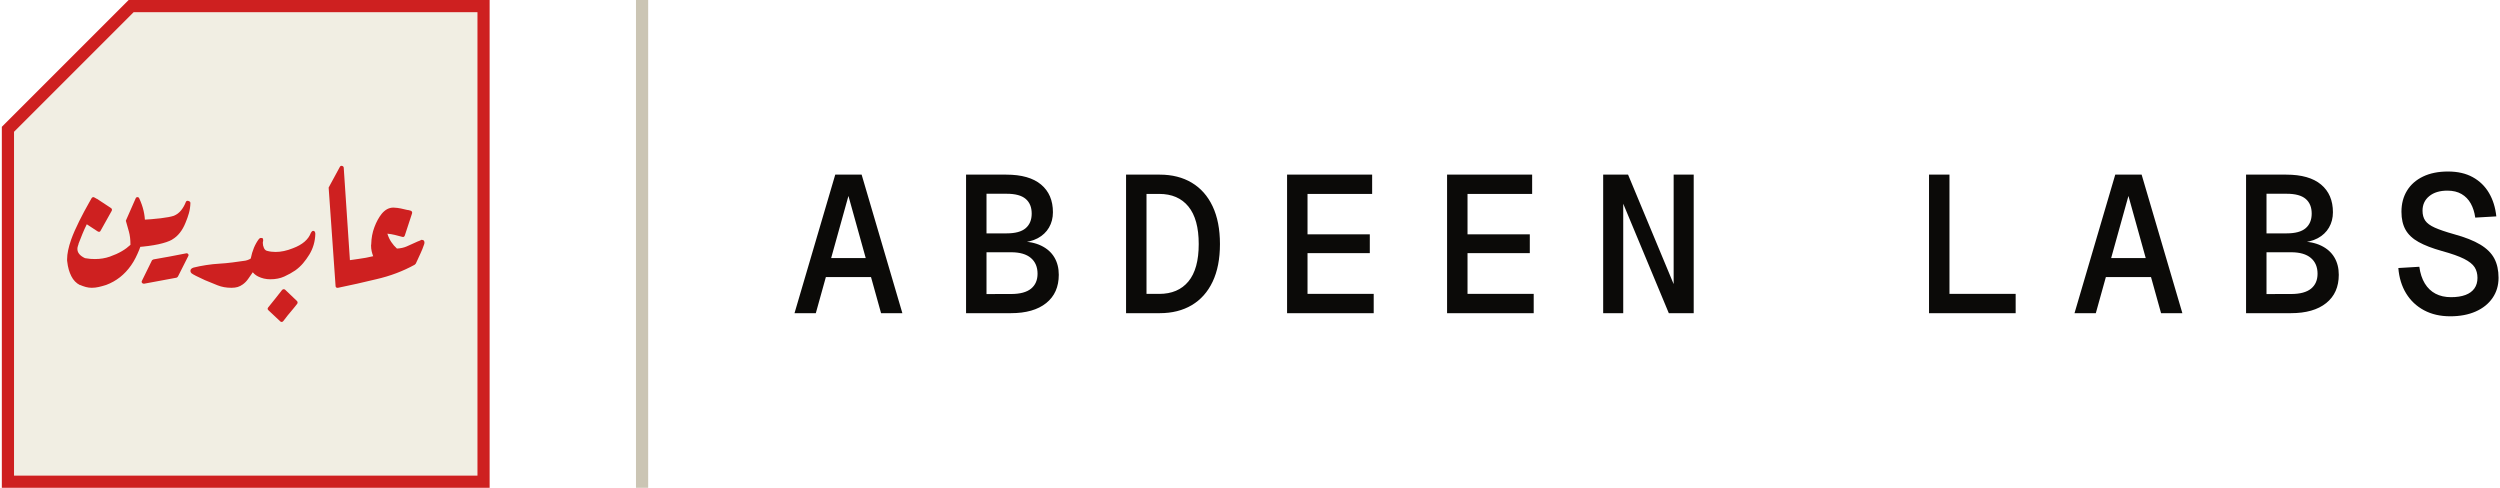
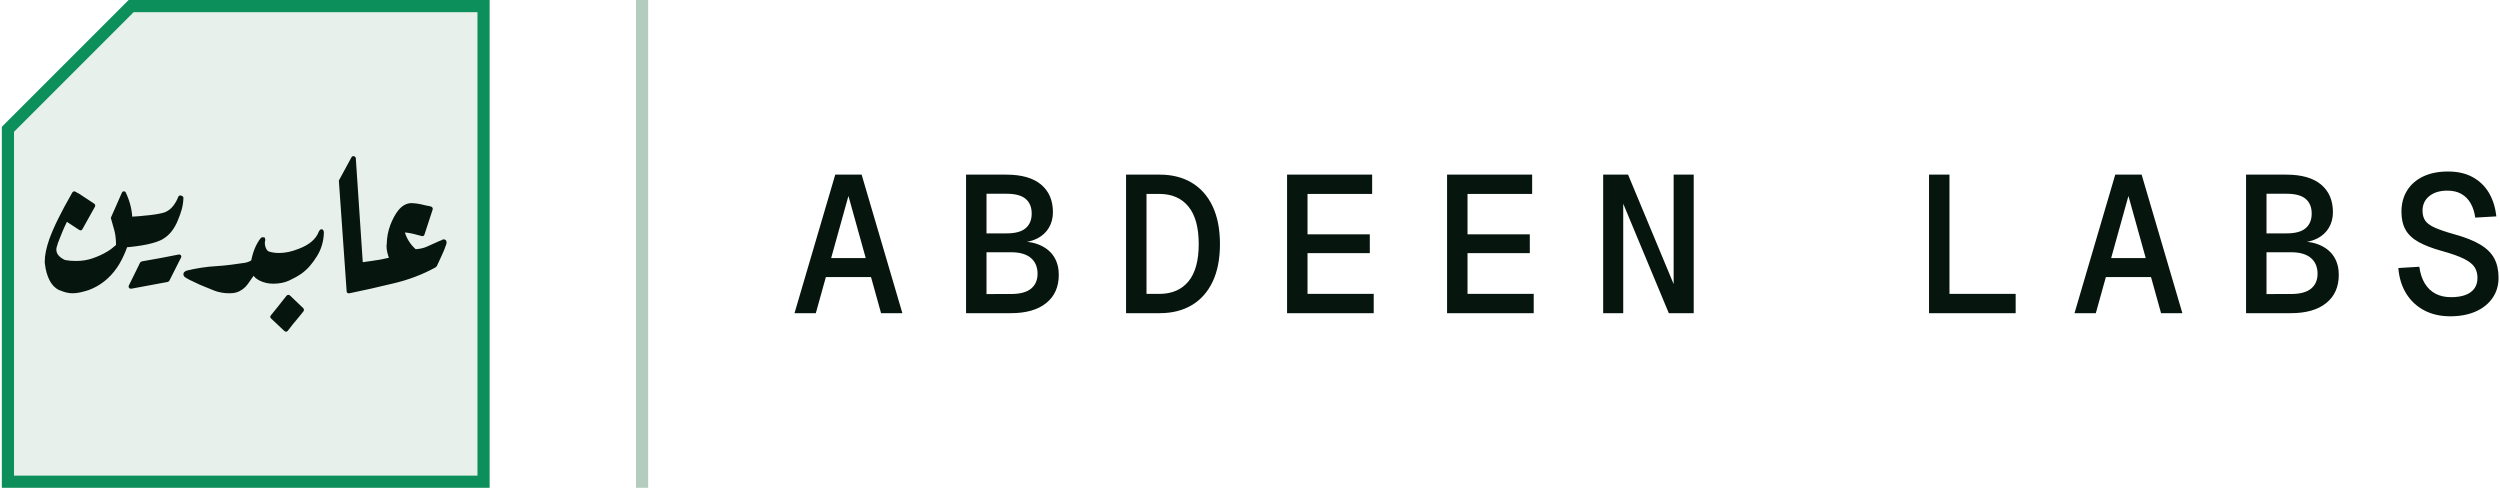
<svg xmlns="http://www.w3.org/2000/svg" viewBox="0 0 204.7 40" width="205" height="40" role="img" aria-label="Abdeen Labs">
-   <path fill="#F1EEE3" d="M10.81 1H39V39H1V10.81Z" />
-   <path fill="#CE2020" fill-rule="evenodd" d="M10.4 0H40V40H0V10.4ZM10.81 1H39V39H1V10.81Z" />
-   <g fill="#CE2020" transform="translate(5.483 23.599) scale(0.01455)">
+   <path fill="#E8F0EB" d="M10.81 1H39V39H1V10.81Z" />
+   <path fill="#0D8F5B" fill-rule="evenodd" d="M10.4 0H40V40H0V10.4ZM10.81 1H39V39H1V10.81Z" />
+   <g fill="#06150D" transform="translate(3.668 24.049) scale(0.01636)">
    <path d="M348.00 -245.00V-242.00Q337.00 -232.00 325.00 -223.00Q313.00 -214.00 299.00 -206.00Q270.00 -189.00 231.50 -175.50Q193.00 -162.00 148.00 -162.00Q135.00 -162.00 121.50 -163.00Q108.00 -164.00 92.00 -167.00Q49.00 -187.00 49.00 -219.00Q49.00 -227.00 51.50 -234.00Q54.00 -241.00 56.00 -248.00L55.00 -247.00Q66.00 -276.00 77.50 -304.00Q89.00 -332.00 102.00 -358.00L163.00 -318.00Q175.00 -311.00 180.00 -322.00Q196.00 -350.00 211.00 -377.50Q226.00 -405.00 242.00 -433.00Q245.00 -438.00 243.50 -442.50Q242.00 -447.00 239.00 -449.00L160.00 -501.00H159.00L145.00 -509.00Q141.00 -512.00 136.00 -510.50Q131.00 -509.00 129.00 -505.00L115.00 -480.00Q88.00 -433.00 59.50 -376.00Q31.00 -319.00 14.00 -272.00Q-9.00 -206.00 -9.00 -161.00Q-9.00 -159.00 -9.00 -157.50Q-9.00 -156.00 -9.00 -153.00Q-9.00 -151.00 -8.50 -149.50Q-8.00 -148.00 -8.00 -146.00Q-3.00 -101.00 14.50 -66.00Q32.00 -31.00 64.00 -15.00V-16.00Q80.00 -9.00 96.50 -4.50Q113.00 0.00 130.00 0.00Q149.00 0.00 169.00 -4.50Q189.00 -9.00 211.00 -16.00Q297.00 -48.00 352.00 -127.00Q366.00 -147.00 377.00 -169.00Q388.00 -191.00 397.00 -213.00Q411.00 -247.00 420.50 -284.00Q430.00 -321.00 430.00 -366.00Q430.00 -434.00 398.00 -503.00Q395.00 -511.00 387.50 -511.00Q380.00 -511.00 377.00 -503.00L322.00 -378.00Q331.00 -347.00 339.50 -316.00Q348.00 -285.00 348.00 -245.00Z M616.00 -64.00 673.00 -177.00Q678.00 -185.00 673.00 -190.50Q668.00 -196.00 661.00 -194.00Q616.00 -185.00 570.50 -176.50Q525.00 -168.00 478.00 -160.00Q476.00 -159.00 473.00 -157.50Q470.00 -156.00 469.00 -154.00L413.00 -40.00Q409.00 -33.00 413.50 -27.50Q418.00 -22.00 425.00 -23.00Q471.00 -31.00 516.50 -40.00Q562.00 -49.00 608.00 -57.00Q614.00 -60.00 616.00 -64.00Z M660.00 -483.00Q650.00 -457.00 633.50 -436.50Q617.00 -416.00 593.00 -406.00Q581.00 -402.00 563.00 -398.50Q545.00 -395.00 520.00 -392.00Q495.00 -389.00 465.00 -386.50Q435.00 -384.00 398.00 -382.00Q388.00 -380.00 386.00 -372.00L372.00 -242.00Q371.00 -237.00 375.00 -232.50Q379.00 -228.00 384.00 -229.00Q527.00 -240.00 584.00 -272.00H583.00Q632.00 -300.00 659.00 -368.00Q670.00 -394.00 677.50 -420.50Q685.00 -447.00 686.00 -478.00Q686.00 -486.00 675.00 -489.50Q664.00 -493.00 660.00 -483.00Z M1058.00 -182.00Q1046.00 -182.00 1037.00 -173.00Q1020.00 -158.00 996.00 -153.00Q963.00 -148.00 924.00 -143.00Q885.00 -138.00 850.00 -136.00Q813.00 -134.00 774.50 -128.00Q736.00 -122.00 704.00 -114.00Q697.00 -112.00 691.50 -107.50Q686.00 -103.00 686.00 -95.00Q686.00 -88.00 692.00 -82.00Q698.00 -77.00 717.50 -67.00Q737.00 -57.00 768.00 -43.00Q804.00 -28.00 839.00 -14.00Q874.00 0.00 917.00 0.00Q938.00 0.00 952.50 -4.50Q967.00 -9.00 981.00 -19.00Q998.00 -31.00 1011.00 -49.50Q1024.00 -68.00 1037.50 -87.50Q1051.00 -107.00 1067.00 -119.00Q1086.00 -127.00 1086.00 -154.00Q1086.00 -165.00 1079.00 -173.50Q1072.00 -182.00 1058.00 -182.00Z M1286.00 74.00 1220.00 11.00Q1216.00 7.00 1210.50 8.00Q1205.00 9.00 1202.00 13.00Q1183.00 38.00 1163.50 62.00Q1144.00 86.00 1124.00 111.00Q1118.00 119.00 1125.00 126.00L1192.00 189.00Q1196.00 193.00 1201.00 192.50Q1206.00 192.00 1209.00 188.00Q1219.00 176.00 1223.50 169.50Q1228.00 163.00 1233.00 157.00Q1238.00 151.00 1248.00 139.00Q1258.00 127.00 1268.00 115.00Q1278.00 103.00 1288.00 90.00Q1293.00 81.00 1286.00 74.00Z M1378.00 -321.00Q1374.00 -321.00 1370.50 -317.50Q1367.00 -314.00 1365.00 -310.00Q1344.00 -253.00 1264.00 -223.00Q1212.00 -202.00 1166.00 -202.00Q1140.00 -202.00 1119.00 -208.00Q1107.00 -210.00 1100.50 -224.00Q1094.00 -238.00 1094.00 -253.00Q1094.00 -256.00 1094.50 -258.50Q1095.00 -261.00 1096.00 -265.00Q1096.00 -273.00 1094.50 -277.00Q1093.00 -281.00 1084.00 -281.00Q1076.00 -281.00 1072.00 -274.00V-275.00Q1039.00 -231.00 1026.00 -165.00Q1022.00 -153.00 1022.00 -137.00Q1022.00 -87.00 1067.00 -64.00Q1099.00 -48.00 1136.00 -48.00Q1181.00 -48.00 1215.00 -63.50Q1249.00 -79.00 1277.00 -98.00Q1302.00 -116.00 1321.00 -138.50Q1340.00 -161.00 1356.00 -187.00Q1388.00 -239.00 1390.00 -304.00Q1390.00 -311.00 1387.00 -316.00Q1384.00 -321.00 1378.00 -321.00Z M1465.00 -565.00 1504.00 -11.00Q1504.00 -1.00 1513.00 0.00Q1522.00 1.00 1526.00 -6.00L1587.00 -124.00L1550.00 -677.00Q1549.00 -685.00 1540.50 -687.00Q1532.00 -689.00 1528.00 -681.00Z M1991.00 -270.00Q1990.00 -270.00 1989.00 -270.00Q1988.00 -270.00 1986.00 -270.00Q1985.00 -270.00 1982.00 -267.00Q1974.00 -264.00 1965.50 -260.50Q1957.00 -257.00 1949.00 -253.00Q1927.00 -243.00 1904.50 -233.00Q1882.00 -223.00 1850.00 -221.00Q1832.00 -237.00 1818.00 -258.00Q1804.00 -279.00 1796.00 -305.00Q1817.00 -303.00 1838.00 -298.00Q1859.00 -293.00 1880.00 -287.00Q1890.00 -284.00 1894.00 -294.00L1935.00 -419.00Q1937.00 -425.00 1934.00 -429.50Q1931.00 -434.00 1926.00 -435.00L1910.00 -439.00L1911.00 -438.00Q1891.00 -443.00 1872.00 -447.00Q1853.00 -451.00 1830.00 -452.00Q1793.00 -452.00 1764.00 -417.00Q1740.00 -387.00 1723.00 -342.00Q1706.00 -297.00 1705.00 -246.00Q1704.00 -243.00 1704.00 -239.00Q1704.00 -221.00 1707.50 -206.00Q1711.00 -191.00 1716.00 -178.00Q1675.00 -168.00 1632.00 -162.50Q1589.00 -157.00 1537.00 -149.00Q1529.00 -147.00 1527.00 -139.00L1504.00 -14.00Q1503.00 -7.00 1507.00 -3.00Q1511.00 1.00 1518.00 0.00Q1572.00 -11.00 1625.00 -23.00Q1678.00 -35.00 1732.00 -48.00Q1793.00 -62.00 1847.00 -82.50Q1901.00 -103.00 1950.00 -130.00L1956.00 -136.00L1963.00 -151.00Q1972.00 -171.00 1983.00 -194.50Q1994.00 -218.00 2001.00 -239.00Q2005.00 -248.00 2005.00 -254.00Q2005.00 -270.00 1991.00 -270.00Z" />
  </g>
-   <rect x="52.0" y="0" width="1" height="40" fill="#CBC5B4" />
-   <g fill="#0B0A08" transform="translate(64.622 25.680) scale(0.016)">
+   <rect x="52.0" y="0" width="1" height="40" fill="#B4CCBD" />
+   <g fill="#06150D" transform="translate(64.622 25.680) scale(0.016)">
    <path d="M23.60 0.00 232.40 -710.00H367.60L576.40 0.00H467.20L300.00 -600.80L132.80 0.00ZM140.00 -185.00 172.00 -282.40H428.00L460.00 -185.00Z M902.80 0.00V-710.00H1108.80Q1226.40 -710.00 1287.20 -659.20Q1348.00 -608.40 1348.00 -517.20Q1348.00 -473.40 1327.80 -438.70Q1307.60 -404.00 1269.40 -383.70Q1231.20 -363.40 1178.00 -362.00V-368.40Q1242.80 -367.60 1287.50 -346.10Q1332.20 -324.60 1355.10 -286.40Q1378.00 -248.20 1378.00 -196.80Q1378.00 -103.40 1313.50 -51.70Q1249.00 0.00 1132.80 0.00ZM1007.60 -98.00 1133.60 -98.20Q1202.80 -98.40 1236.00 -125.70Q1269.20 -153.00 1269.20 -202.00Q1269.20 -254.00 1234.80 -283.10Q1200.40 -312.20 1133.60 -312.20H1007.60ZM1007.60 -409.00H1111.20Q1177.40 -409.00 1208.30 -435.50Q1239.20 -462.00 1239.20 -510.40Q1239.20 -559.40 1208.30 -585.70Q1177.40 -612.00 1111.20 -612.00H1007.60Z M1722.80 0.00V-710.00H1895.60Q1990.20 -710.00 2059.50 -668.60Q2128.80 -627.20 2166.40 -547.70Q2204.00 -468.20 2204.00 -354.20Q2204.00 -240.20 2166.40 -161.20Q2128.80 -82.20 2059.50 -41.10Q1990.20 0.00 1895.60 0.00ZM1827.60 -98.80H1892.80Q1989.60 -98.80 2042.40 -162.60Q2095.20 -226.40 2095.20 -354.20Q2095.20 -482.00 2042.40 -546.60Q1989.60 -611.20 1892.80 -611.20H1827.60Z M2548.00 0.00V-710.00H2984.00V-611.20H2652.80V-404.20H2972.00V-307.80H2652.80V-98.80H2992.00V0.00Z M3368.00 0.00V-710.00H3804.00V-611.20H3472.80V-404.20H3792.00V-307.80H3472.80V-98.80H3812.00V0.00Z M4168.00 0.00V-710.00H4295.60L4546.80 -106.80L4529.20 -103.20V-710.00H4632.00V0.00H4504.40L4253.20 -603.20L4270.80 -607.60V0.00Z M5838.00 0.00V-710.00H5942.80V-40.20L5879.20 -98.80H6282.00V0.00Z M6583.60 0.00 6792.40 -710.00H6927.60L7136.40 0.00H7027.20L6860.00 -600.80L6692.80 0.00ZM6700.00 -185.00 6732.00 -282.40H6988.00L7020.00 -185.00Z M7462.80 0.00V-710.00H7668.80Q7786.40 -710.00 7847.20 -659.20Q7908.00 -608.40 7908.00 -517.20Q7908.00 -473.40 7887.80 -438.70Q7867.60 -404.00 7829.40 -383.70Q7791.20 -363.40 7738.00 -362.00V-368.40Q7802.80 -367.60 7847.50 -346.10Q7892.20 -324.60 7915.10 -286.40Q7938.00 -248.20 7938.00 -196.80Q7938.00 -103.40 7873.50 -51.70Q7809.00 0.00 7692.80 0.00ZM7567.60 -98.00 7693.60 -98.20Q7762.80 -98.40 7796.00 -125.70Q7829.20 -153.00 7829.20 -202.00Q7829.20 -254.00 7794.80 -283.10Q7760.40 -312.20 7693.60 -312.20H7567.60ZM7567.60 -409.00H7671.20Q7737.40 -409.00 7768.30 -435.50Q7799.20 -462.00 7799.20 -510.40Q7799.20 -559.40 7768.30 -585.70Q7737.40 -612.00 7671.20 -612.00H7567.60Z M8509.20 16.00Q8432.40 16.00 8374.70 -15.00Q8317.00 -46.00 8283.10 -101.40Q8249.20 -156.80 8243.20 -231.40L8350.80 -237.80Q8357.60 -187.20 8378.90 -152.30Q8400.20 -117.40 8434.00 -99.70Q8467.80 -82.00 8513.00 -82.00Q8557.00 -82.00 8587.20 -93.30Q8617.40 -104.60 8633.10 -126.80Q8648.80 -149.00 8648.80 -180.80Q8648.80 -212.60 8634.10 -235.60Q8619.40 -258.60 8580.20 -278.40Q8541.00 -298.20 8466.00 -318.80Q8393.00 -339.20 8347.20 -364.60Q8301.40 -390.00 8280.30 -427.30Q8259.20 -464.60 8259.20 -519.60Q8259.20 -581.40 8287.70 -627.90Q8316.20 -674.40 8369.80 -700.20Q8423.40 -726.00 8498.00 -726.00Q8572.00 -726.00 8624.60 -697.00Q8677.20 -668.00 8707.70 -616.30Q8738.20 -564.60 8745.40 -496.00L8637.40 -489.80Q8631.80 -530.80 8614.40 -562.00Q8597.00 -593.20 8567.20 -610.60Q8537.40 -628.00 8494.60 -628.00Q8436.20 -628.00 8401.70 -599.80Q8367.20 -571.60 8367.20 -525.20Q8367.20 -494.60 8381.10 -474.30Q8395.00 -454.00 8430.10 -438.30Q8465.20 -422.60 8528.40 -404.80Q8613.20 -381.60 8663.20 -351.50Q8713.20 -321.40 8735.00 -280.30Q8756.80 -239.20 8756.80 -181.20Q8756.80 -122.60 8726.00 -77.90Q8695.20 -33.20 8639.70 -8.60Q8584.20 16.00 8509.20 16.00Z" />
  </g>
</svg>
